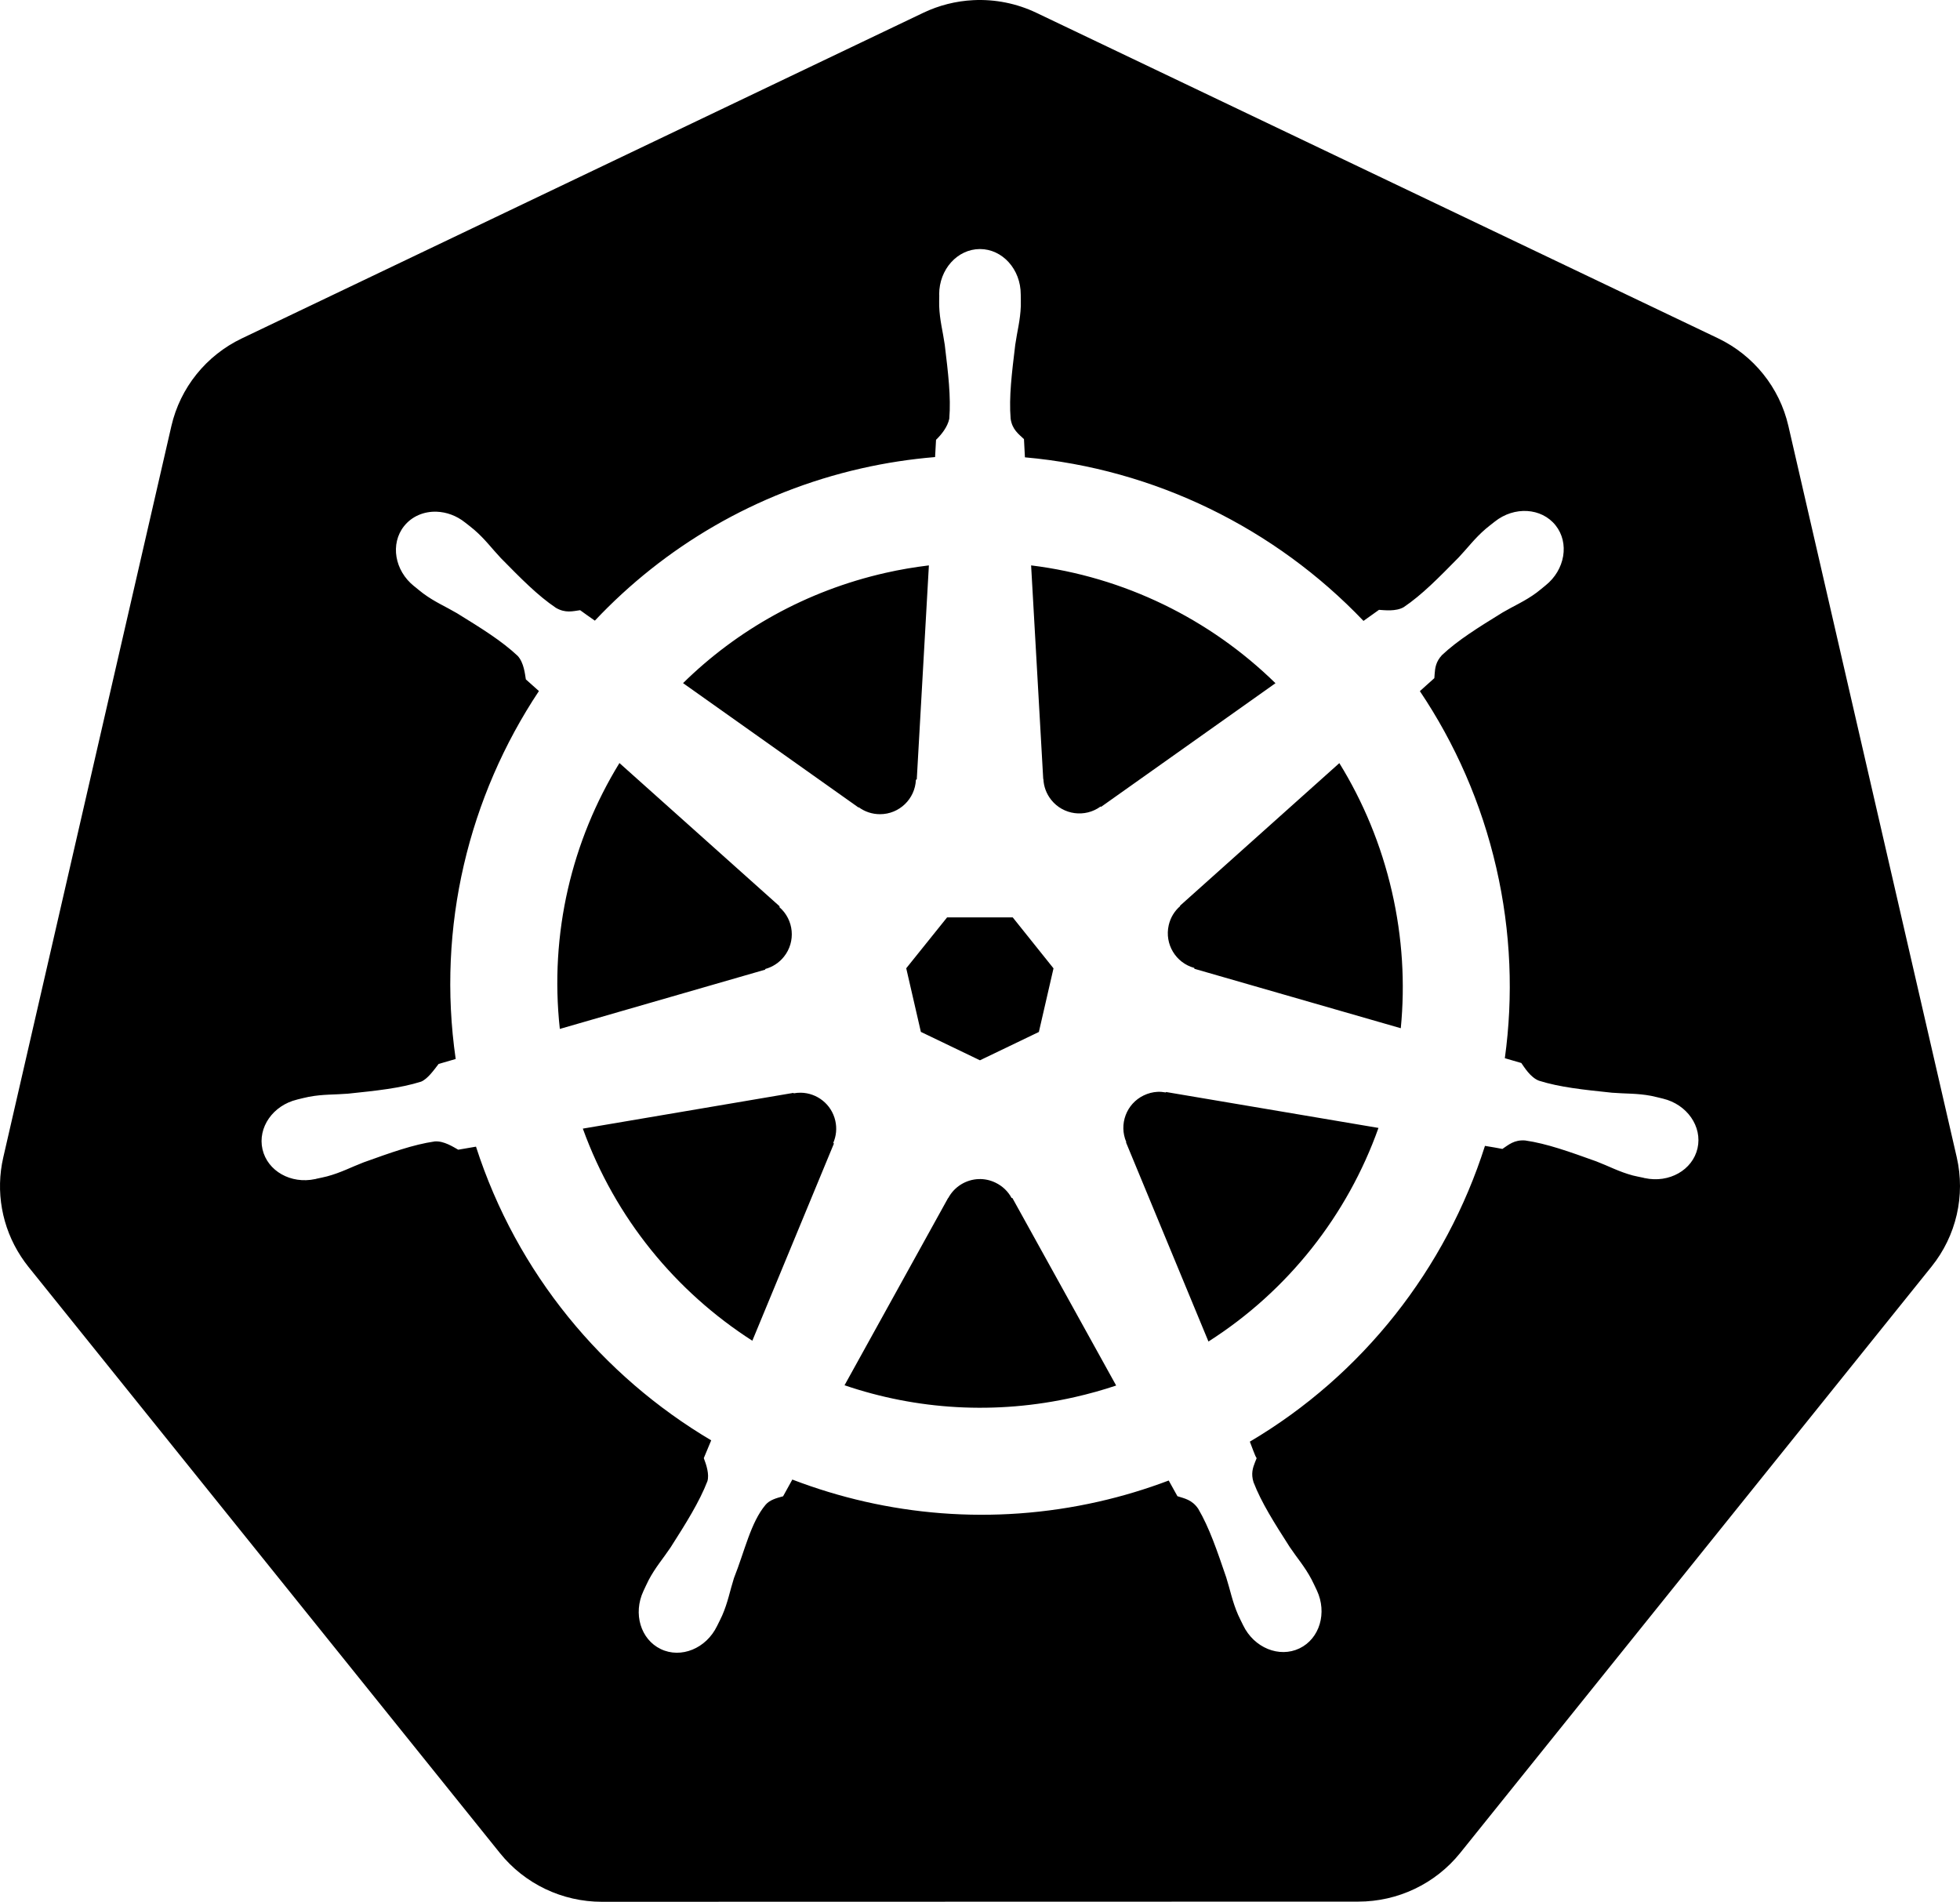
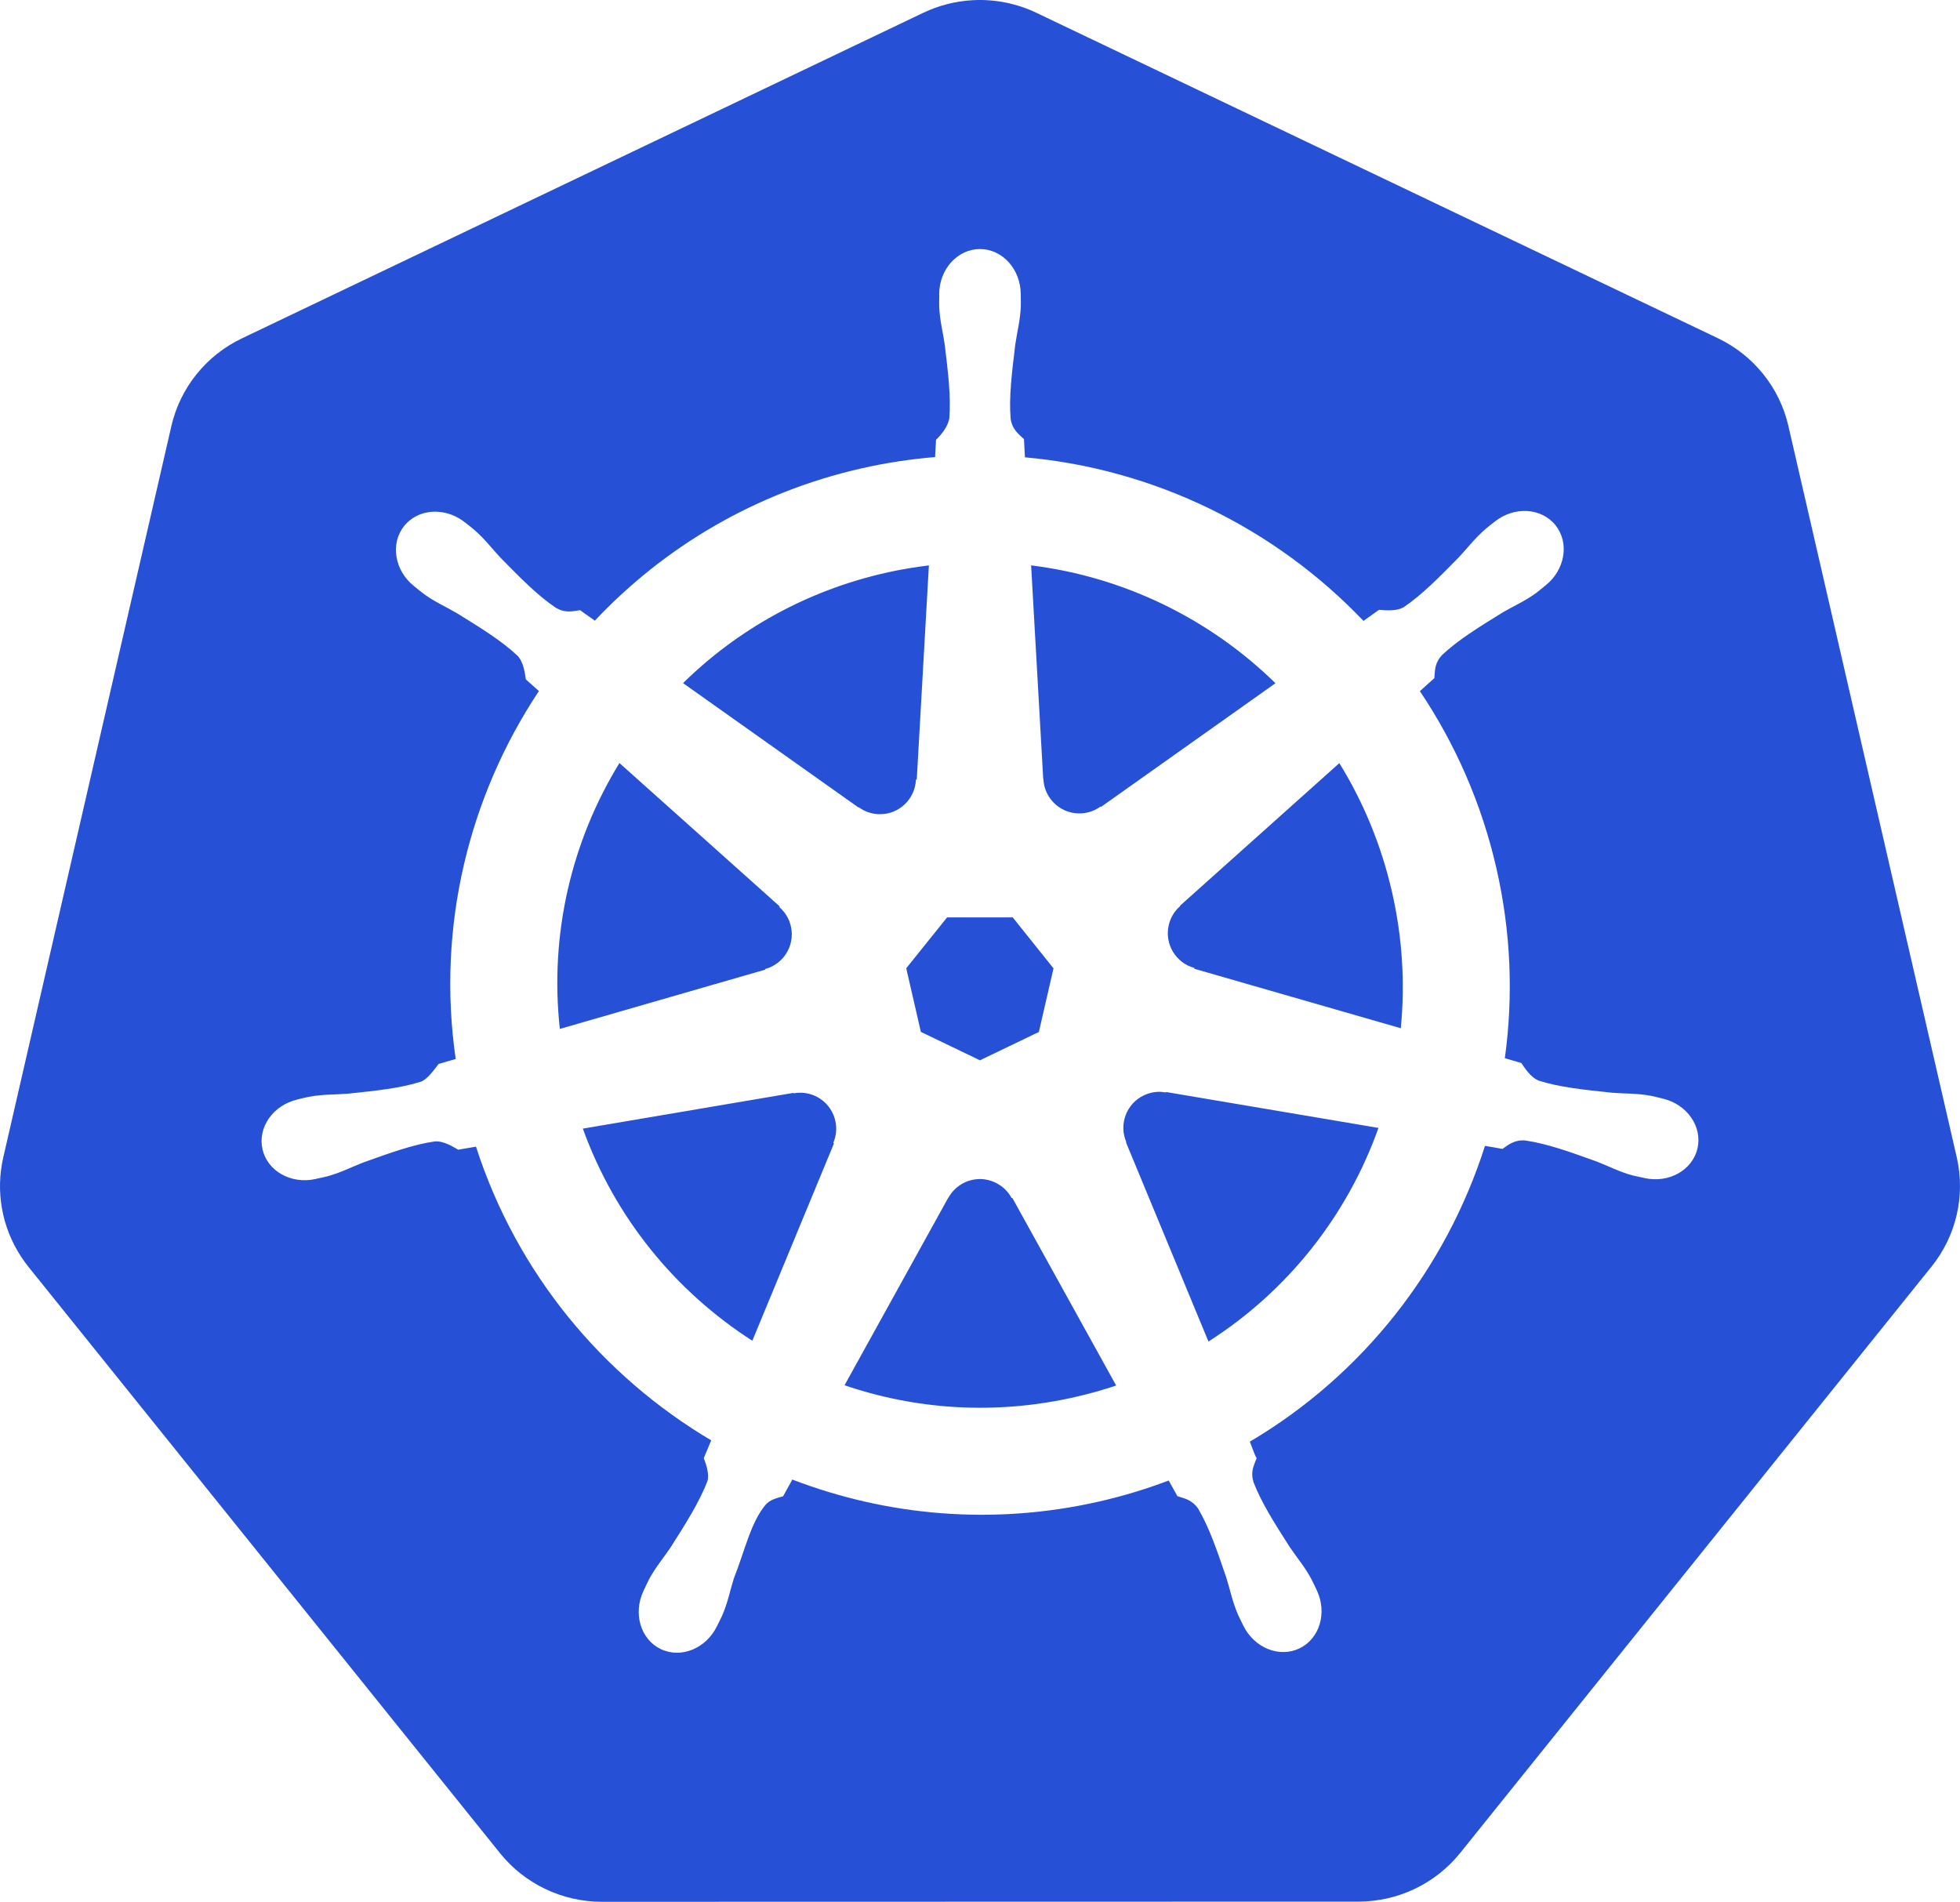
<svg xmlns="http://www.w3.org/2000/svg" width="777px" height="754px" viewBox="0 0 777 754" version="1.1">
  <g id="Page-1" stroke="none" stroke-width="1" fill="none" fill-rule="evenodd">
-     <g id="kubernetes" transform="translate(-0.0002, -0)" fill="currentColor" fill-rule="nonzero">
+     <g id="kubernetes" transform="translate(-0.0002, -0)" fill="#2651d6" fill-rule="nonzero">
      <path d="M385.807,0.066 C394.447,-0.37 403.059,1.352 410.853,5.076 L681.011,134.074 C695.174,140.838 705.461,153.63 708.96,168.829 L775.705,458.748 C779.205,473.954 775.53,489.913 765.721,502.104 L578.821,734.606 C569.011,746.778 554.148,753.86 538.436,753.849 L238.602,753.918 C222.884,753.918 208.02,746.826 198.216,734.641 L11.248,502.173 C10.202,500.863 9.222,499.502 8.311,498.097 C0.719,486.481 -1.811,472.312 1.298,458.817 L67.939,168.898 C71.438,153.699 81.725,140.907 95.888,134.144 L366.011,5.076 C372.208,2.116 378.938,0.412 385.807,0.066 Z M388.483,98.73 C379.554,98.73 372.314,106.773 372.315,116.694 C372.315,116.846 372.346,116.992 372.35,117.143 C372.337,118.491 372.272,120.115 372.315,121.289 C372.528,127.011 373.776,131.39 374.526,136.662 C375.886,147.946 377.026,157.299 376.323,165.993 C375.639,169.271 373.224,172.269 371.072,174.353 L370.692,181.193 C360.989,181.997 351.221,183.469 341.465,185.685 C299.484,195.216 263.339,216.841 235.82,246.038 C234.034,244.82 230.91,242.579 229.981,241.893 C227.095,242.282 224.177,243.173 220.377,240.96 C213.142,236.089 206.552,229.367 198.578,221.268 C194.924,217.394 192.279,213.705 187.938,209.971 C186.952,209.123 185.447,207.976 184.345,207.104 C180.951,204.398 176.948,202.987 173.082,202.854 C168.112,202.684 163.327,204.628 160.196,208.555 C154.63,215.536 156.412,226.208 164.169,232.392 C164.248,232.455 164.332,232.504 164.411,232.565 C165.477,233.429 166.782,234.536 167.762,235.26 C172.369,238.661 176.577,240.402 181.166,243.102 C190.836,249.074 198.853,254.025 205.211,259.995 C207.694,262.642 208.128,267.306 208.459,269.323 L213.641,273.952 C185.9,315.7 173.061,367.267 180.648,419.81 L173.877,421.779 C172.092,424.084 169.571,427.71 166.933,428.792 C158.614,431.413 149.251,432.375 137.948,433.56 C132.641,434.001 128.062,433.738 122.436,434.803 C121.198,435.038 119.473,435.487 118.118,435.805 L117.98,435.84 C117.906,435.857 117.809,435.893 117.738,435.909 C108.208,438.211 102.087,446.971 104.057,455.601 C106.029,464.233 115.337,469.482 124.924,467.416 C124.993,467.4 125.093,467.397 125.166,467.381 C125.274,467.356 125.369,467.304 125.477,467.278 C126.813,466.984 128.488,466.658 129.657,466.345 C135.188,464.864 139.194,462.688 144.166,460.783 C154.864,456.946 163.725,453.741 172.357,452.492 C175.962,452.209 179.761,454.716 181.65,455.774 L188.698,454.564 C204.916,504.846 238.903,545.487 281.94,570.988 L279.004,578.036 C280.062,580.772 281.229,584.475 280.441,587.177 C277.303,595.315 271.928,603.905 265.807,613.481 C262.843,617.905 259.81,621.338 257.135,626.401 C256.495,627.613 255.68,629.474 255.063,630.754 C250.907,639.645 253.955,649.885 261.937,653.728 C269.97,657.595 279.94,653.517 284.255,644.608 C284.261,644.595 284.283,644.586 284.289,644.573 L284.289,644.539 C284.904,643.276 285.775,641.615 286.293,640.428 C288.584,635.18 289.346,630.683 290.957,625.607 C295.235,614.861 297.585,603.586 303.474,596.561 C305.087,594.637 307.716,593.897 310.441,593.167 L314.103,586.534 C351.622,600.935 393.619,604.8 435.571,595.275 C445.141,593.102 454.38,590.289 463.312,586.914 C464.341,588.74 466.254,592.249 466.767,593.133 C469.537,594.034 472.56,594.499 475.024,598.142 C479.429,605.669 482.443,614.574 486.113,625.331 C487.724,630.406 488.521,634.903 490.812,640.151 C491.334,641.347 492.2,643.031 492.815,644.297 C497.121,653.235 507.123,657.327 515.167,653.452 C523.149,649.607 526.2,639.368 522.042,630.478 C521.424,629.198 520.575,627.337 519.935,626.125 C517.26,621.062 514.227,617.663 511.263,613.239 C505.142,603.663 500.065,595.708 496.926,587.571 C495.884,584.238 496.637,581.905 497.503,579.72 L497.697,579.237 C497.729,579.156 497.761,579.076 497.794,578.996 L497.985,578.516 C498.048,578.356 498.11,578.196 498.17,578.036 C497.558,577.334 496.248,573.37 495.475,571.506 C540.201,545.098 573.191,502.941 588.683,454.254 C590.775,454.582 594.412,455.226 595.593,455.463 C598.024,453.859 600.26,451.766 604.644,452.112 C613.276,453.36 622.136,456.566 632.835,460.403 C637.807,462.308 641.813,464.519 647.344,466 C648.513,466.312 650.188,466.604 651.525,466.898 C651.632,466.924 651.727,466.977 651.835,467.001 C651.908,467.017 652.008,467.02 652.077,467.036 C661.665,469.1 670.975,463.853 672.944,455.221 C674.912,446.59 668.793,437.829 659.263,435.529 C657.877,435.214 655.911,434.678 654.565,434.423 C648.939,433.358 644.36,433.621 639.053,433.18 C627.75,431.995 618.387,431.032 610.068,428.412 C606.676,427.096 604.263,423.06 603.09,421.399 L596.56,419.499 C599.945,395.007 599.033,369.518 593.174,344.014 C587.262,318.272 576.813,294.729 562.877,273.987 C563.535,273.389 564.422,272.593 565.312,271.798 L565.796,271.365 C567,270.29 568.131,269.281 568.612,268.839 C568.627,268.664 568.642,268.487 568.655,268.31 L568.692,267.778 L568.729,267.243 C568.899,264.827 569.195,262.313 571.652,259.684 C578.01,253.714 586.027,248.763 595.696,242.791 C600.286,240.091 604.529,238.35 609.135,234.949 C610.177,234.18 611.599,232.961 612.694,232.081 C620.449,225.895 622.235,215.224 616.666,208.244 C611.098,201.264 600.308,200.606 592.553,206.793 C591.449,207.667 589.951,208.808 588.96,209.66 C584.619,213.395 581.938,217.083 578.285,220.957 C570.311,229.056 563.721,235.813 556.486,240.684 C553.35,242.509 548.758,241.877 546.674,241.754 L540.525,246.142 C505.459,209.372 457.717,185.864 406.31,181.297 C406.166,179.143 405.977,175.249 405.93,174.077 C403.825,172.063 401.283,170.344 400.644,165.993 C399.941,157.299 401.115,147.946 402.475,136.662 C403.226,131.39 404.473,127.011 404.686,121.289 C404.734,119.988 404.657,118.101 404.651,116.694 C404.65,106.773 397.413,98.73 388.483,98.73 Z M394.633,468.832 C397.462,470.195 399.648,472.34 401.024,474.913 L401.335,474.913 L442.48,549.258 C437.14,551.048 431.651,552.578 426.036,553.853 C394.568,560.997 363.201,558.833 334.797,549.154 L375.839,474.947 L375.908,474.947 C378.371,470.343 383.041,467.597 387.965,467.416 C390.203,467.334 392.474,467.793 394.633,468.832 Z M462.138,433.076 L462.276,432.903 L546.467,447.137 C534.146,481.753 510.568,511.743 479.066,531.812 L446.384,452.871 L446.488,452.733 C443.486,445.758 446.49,437.577 453.397,434.251 C455.166,433.399 457.013,432.927 458.856,432.834 C459.961,432.778 461.062,432.878 462.138,433.076 Z M317.455,433.18 C323.879,433.27 329.642,437.729 331.135,444.269 C331.834,447.331 331.494,450.365 330.341,453.044 L330.582,453.355 L298.246,531.501 C268.014,512.101 243.934,483.053 231.052,447.413 L314.518,433.249 L314.656,433.422 C315.59,433.25 316.537,433.167 317.455,433.18 Z M401.473,363.671 L417.641,383.881 L411.837,409.1 L388.483,420.328 L365.06,409.066 L359.257,383.846 L375.459,363.671 L401.473,363.671 Z M245.562,302.488 L309.06,359.284 L308.991,359.629 C314.722,364.612 315.567,373.258 310.787,379.252 C308.829,381.707 306.208,383.354 303.394,384.123 L303.325,384.399 L221.932,407.891 C217.789,370.011 226.717,333.188 245.562,302.488 Z M530.955,302.523 C540.39,317.815 547.534,334.894 551.787,353.411 C555.989,371.705 557.044,389.966 555.311,407.615 L473.504,384.054 L473.435,383.708 C466.109,381.706 461.607,374.254 463.312,366.78 C464.011,363.718 465.636,361.128 467.838,359.214 L467.803,359.042 L530.955,302.523 Z M368.239,224.135 L363.437,308.949 L363.091,309.121 C362.769,316.709 356.525,322.767 348.858,322.767 C345.717,322.767 342.819,321.759 340.463,320.038 L340.325,320.107 L270.781,270.809 C292.155,249.792 319.493,234.26 351,227.106 C356.755,225.8 362.508,224.83 368.239,224.135 Z M408.762,224.135 C445.546,228.66 479.565,245.316 505.632,270.843 L436.538,319.831 L436.296,319.727 C430.164,324.206 421.523,323.095 416.743,317.102 C414.785,314.646 413.757,311.759 413.634,308.845 L413.564,308.81 L408.762,224.135 Z" id="Combined-Shape" />
    </g>
  </g>
</svg>
